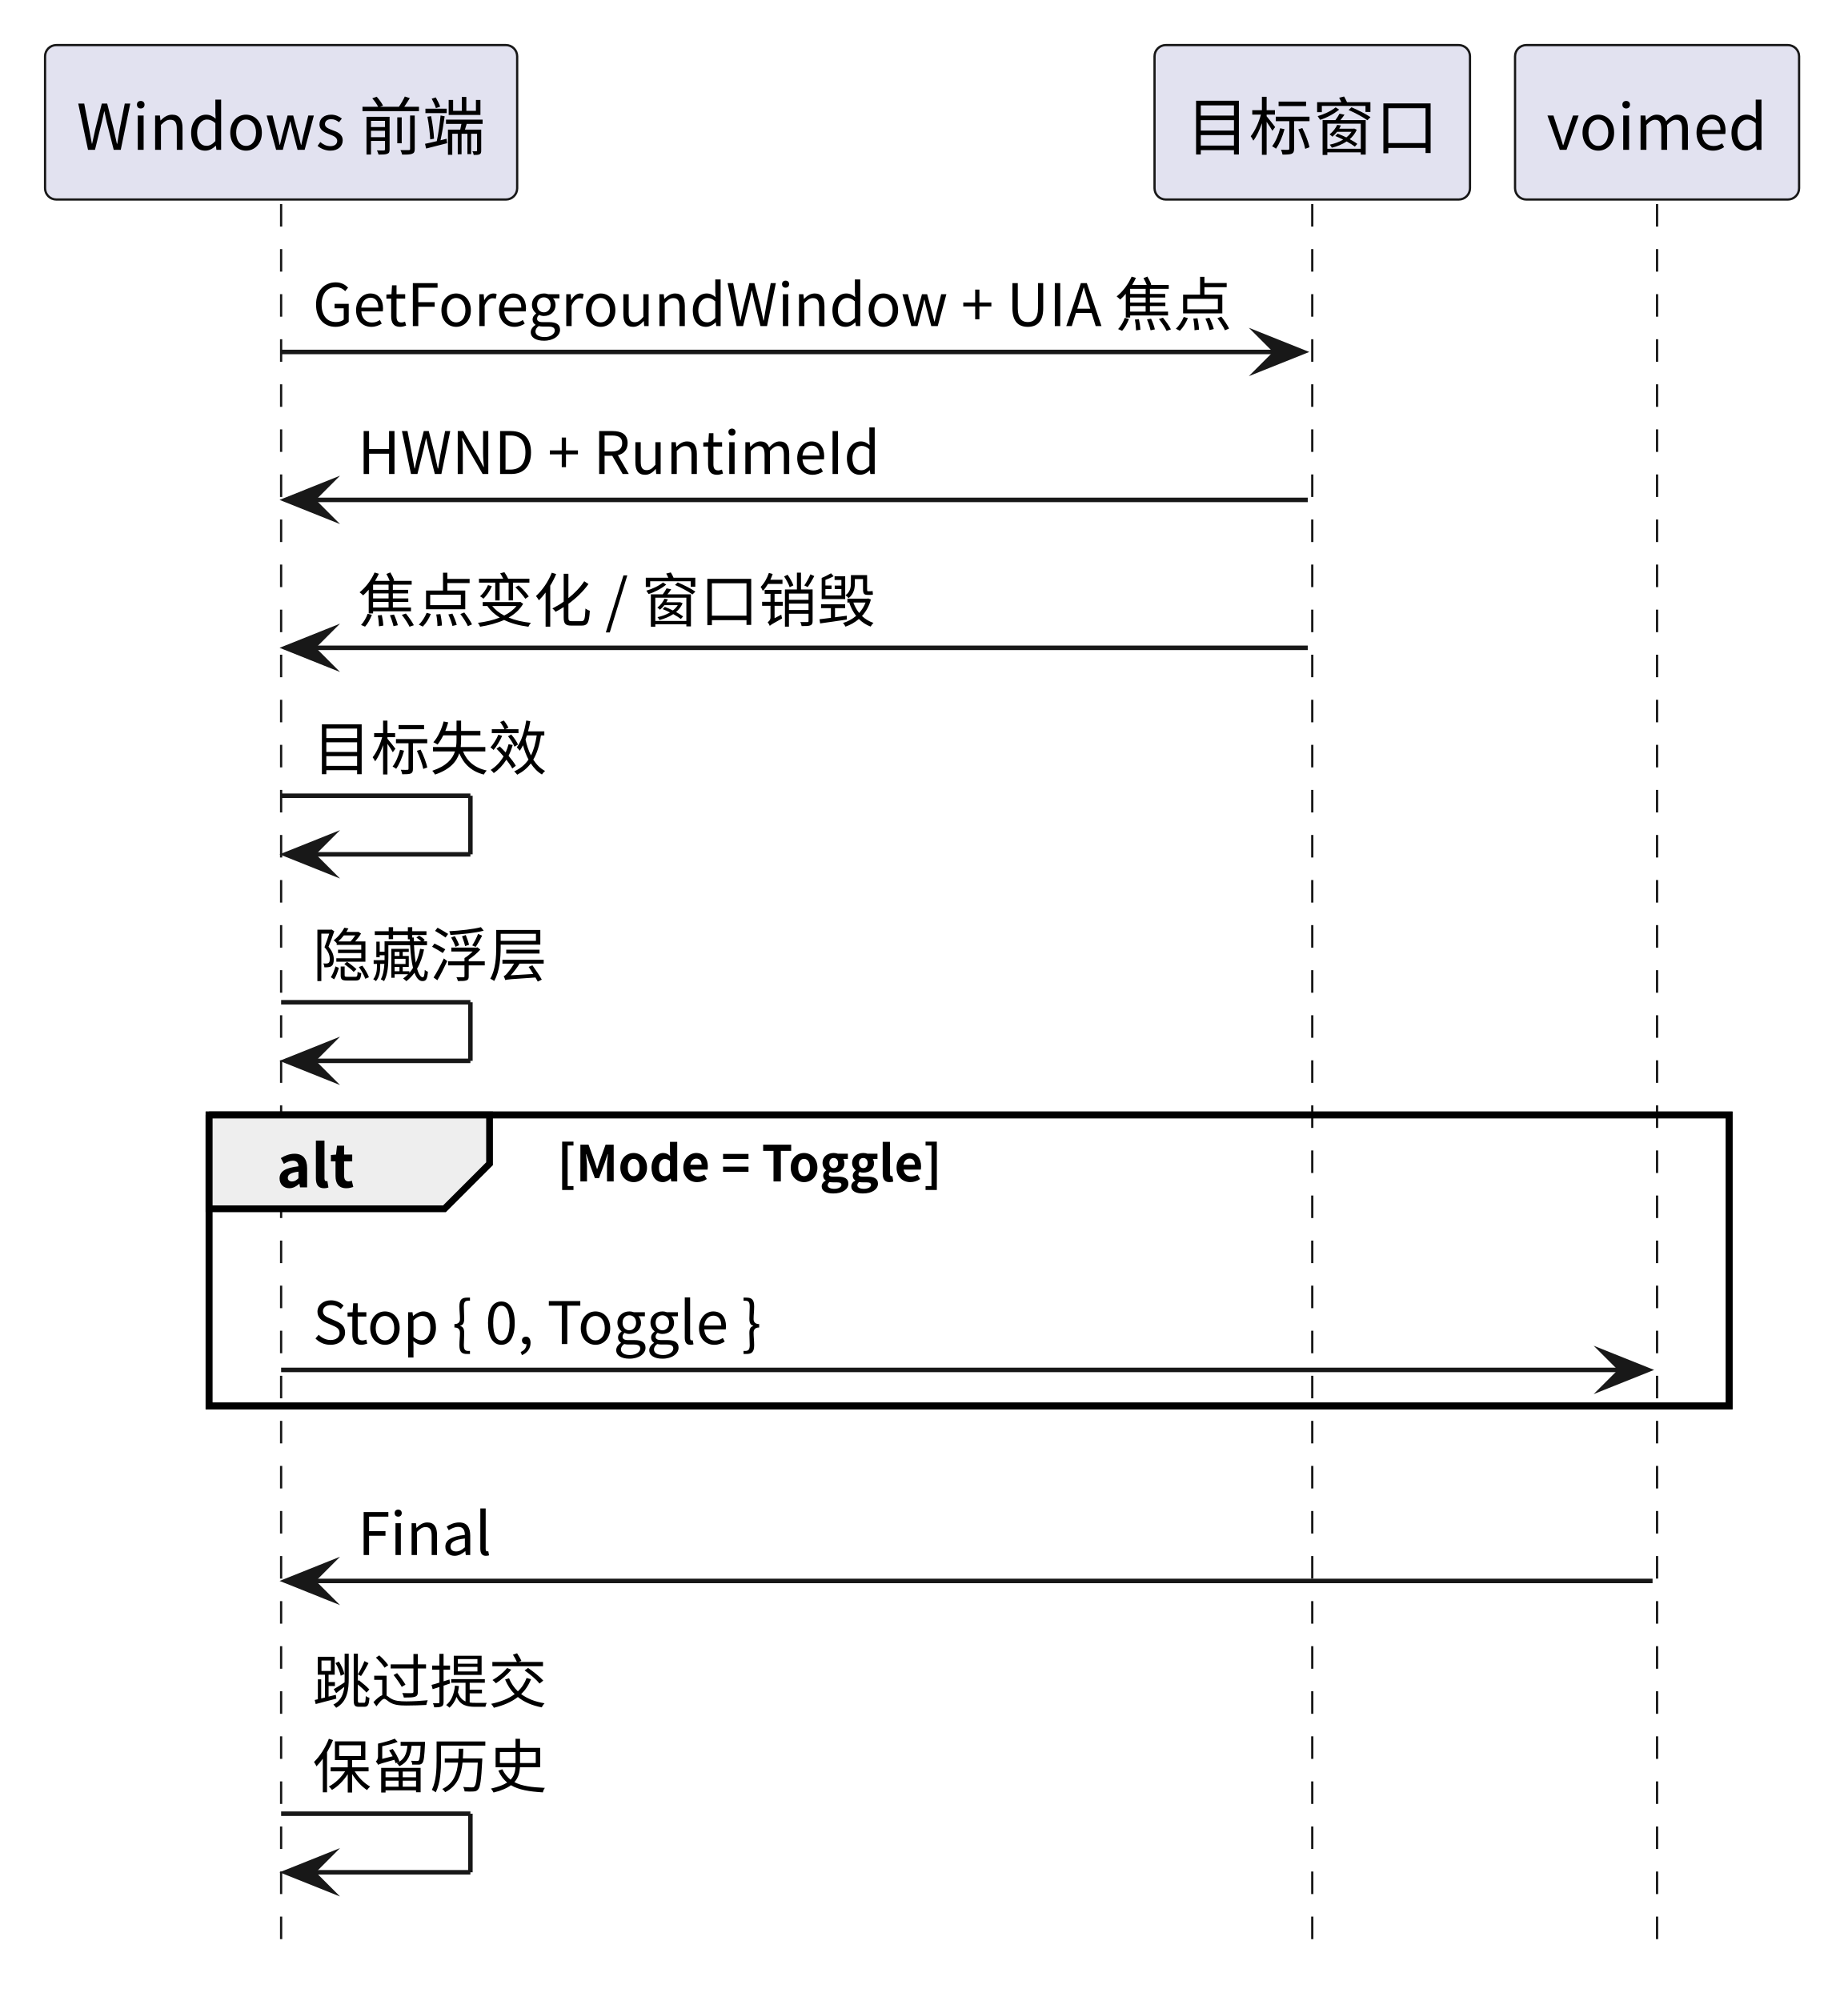
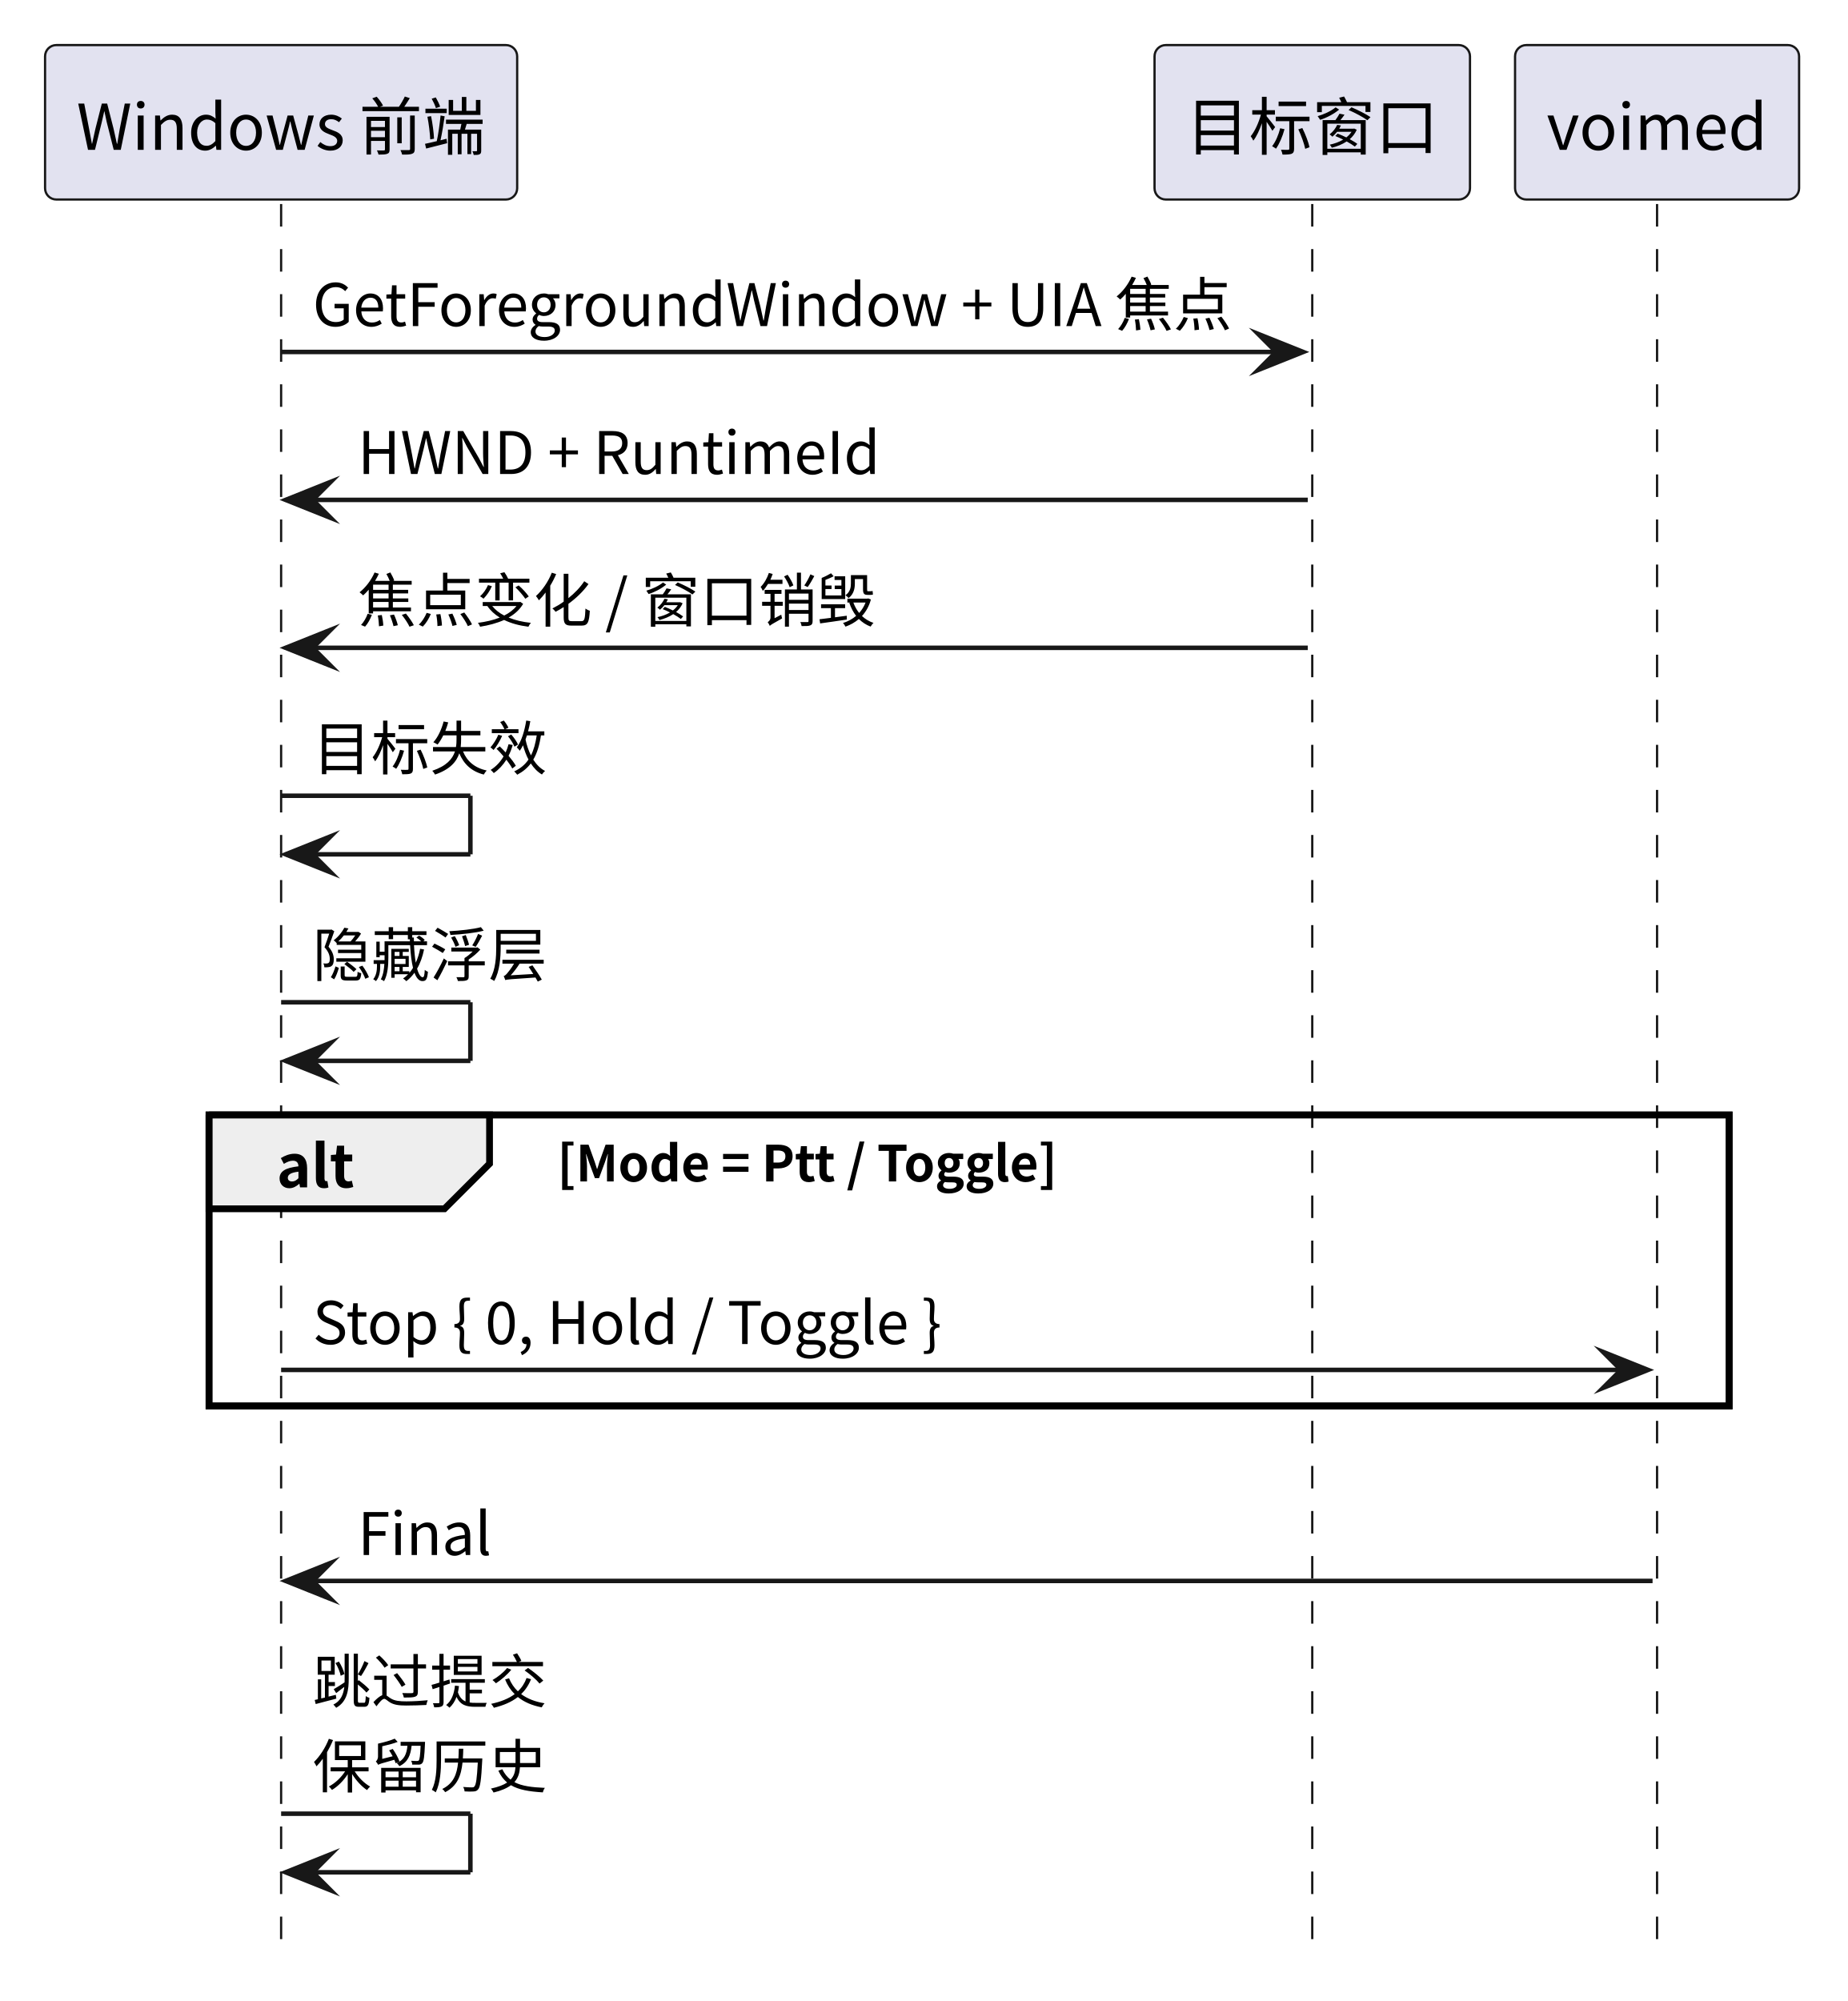
<svg xmlns="http://www.w3.org/2000/svg" version="1.1" data-diagram-type="SEQUENCE" style="width:410px;height:444px;background:#FFFFFF;" width="410px" height="444px" viewBox="0 0 410 444" zoomAndPan="magnify" preserveAspectRatio="none" contentStyleType="text/css">
  <defs />
  <g font-family="sans-serif" lengthAdjust="spacing">
    <rect x="46.381" y="247.392" width="337.329" height="64.576" fill="none" style="stroke:#000;stroke-width:1.5;" />
    <g>
      <rect x="58.881" y="45.272" width="8" height="388.168" fill="#000" fill-opacity="0" />
      <line x1="62.381" y1="45.272" x2="62.381" y2="433.44" style="stroke:#181818;stroke-width:0.5;stroke-dasharray:5,5;" />
    </g>
    <g>
      <rect x="287.696" y="45.272" width="8" height="388.168" fill="#000" fill-opacity="0" />
      <line x1="291.196" y1="45.272" x2="291.196" y2="433.44" style="stroke:#181818;stroke-width:0.5;stroke-dasharray:5,5;" />
    </g>
    <g>
      <rect x="364.21" y="45.272" width="8" height="388.168" fill="#000" fill-opacity="0" />
      <line x1="367.71" y1="45.272" x2="367.71" y2="433.44" style="stroke:#181818;stroke-width:0.5;stroke-dasharray:5,5;" />
    </g>
    <rect x="10" y="10" width="104.762" height="34.272" fill="#E2E2F0" style="stroke:#181818;stroke-width:0.5;" rx="2.5" ry="2.5" />
    <text x="17" y="33.24" fill="#000" font-size="14" textLength="90.762" font-family="'Noto Sans CJK SC'">Windows 前端</text>
    <rect x="256.196" y="10" width="70" height="34.272" fill="#E2E2F0" style="stroke:#181818;stroke-width:0.5;" rx="2.5" ry="2.5" />
    <text x="263.196" y="33.24" fill="#000" font-size="14" textLength="56" font-family="'Noto Sans CJK SC'">目标窗口</text>
    <rect x="336.196" y="10" width="63.028" height="34.272" fill="#E2E2F0" style="stroke:#181818;stroke-width:0.5;" rx="2.5" ry="2.5" />
    <text x="343.196" y="33.24" fill="#000" font-size="14" textLength="49.028" font-family="'Noto Sans CJK SC'">voimed</text>
    <polygon points="279.196,74.096,289.196,78.096,279.196,82.096,283.196,78.096" fill="#181818" style="stroke:#181818;stroke-width:1;stroke-linejoin:miter;stroke-miterlimit:10;" />
    <line x1="62.381" y1="78.096" x2="285.196" y2="78.096" style="stroke:#181818;stroke-width:1;" />
    <text x="69.381" y="72.352" fill="#000" font-size="13" textLength="204.815" font-family="'Noto Sans CJK SC'">GetForegroundWindow + UIA 焦点</text>
    <polygon points="73.381,106.92,63.381,110.92,73.381,114.92,69.381,110.92" fill="#181818" style="stroke:#181818;stroke-width:1;stroke-linejoin:miter;stroke-miterlimit:10;" />
    <line x1="67.381" y1="110.92" x2="290.196" y2="110.92" style="stroke:#181818;stroke-width:1;" />
    <text x="79.381" y="105.176" fill="#000" font-size="13" textLength="115.921" font-family="'Noto Sans CJK SC'">HWND + RuntimeId</text>
    <polygon points="73.381,139.744,63.381,143.744,73.381,147.744,69.381,143.744" fill="#181818" style="stroke:#181818;stroke-width:1;stroke-linejoin:miter;stroke-miterlimit:10;" />
    <line x1="67.381" y1="143.744" x2="290.196" y2="143.744" style="stroke:#181818;stroke-width:1;" />
    <text x="79.381" y="138" fill="#000" font-size="13" textLength="114.92" font-family="'Noto Sans CJK SC'">焦点变化 / 窗口销毁</text>
    <line x1="62.381" y1="176.568" x2="104.381" y2="176.568" style="stroke:#181818;stroke-width:1;" />
    <line x1="104.381" y1="176.568" x2="104.381" y2="189.568" style="stroke:#181818;stroke-width:1;" />
    <line x1="63.381" y1="189.568" x2="104.381" y2="189.568" style="stroke:#181818;stroke-width:1;" />
    <polygon points="73.381,185.568,63.381,189.568,73.381,193.568,69.381,189.568" fill="#181818" style="stroke:#181818;stroke-width:1;stroke-linejoin:miter;stroke-miterlimit:10;" />
    <text x="69.381" y="170.824" fill="#000" font-size="13" textLength="52" font-family="'Noto Sans CJK SC'">目标失效</text>
    <line x1="62.381" y1="222.392" x2="104.381" y2="222.392" style="stroke:#181818;stroke-width:1;" />
    <line x1="104.381" y1="222.392" x2="104.381" y2="235.392" style="stroke:#181818;stroke-width:1;" />
    <line x1="63.381" y1="235.392" x2="104.381" y2="235.392" style="stroke:#181818;stroke-width:1;" />
    <polygon points="73.381,231.392,63.381,235.392,73.381,239.392,69.381,235.392" fill="#181818" style="stroke:#181818;stroke-width:1;stroke-linejoin:miter;stroke-miterlimit:10;" />
    <text x="69.381" y="216.648" fill="#000" font-size="13" textLength="52" font-family="'Noto Sans CJK SC'">隐藏浮层</text>
    <path d="M46.381,247.392 L108.632,247.392 L108.632,258.216 L98.632,268.216 L46.381,268.216 L46.381,247.392" style="stroke:#000;stroke-width:1.5;" fill="#EEE" />
    <rect x="46.381" y="247.392" width="337.329" height="64.576" fill="none" style="stroke:#000;stroke-width:1.5;" />
    <text x="61.381" y="263.472" fill="#000" font-size="13" textLength="17.251" font-weight="700" font-family="'Noto Sans CJK SC'">alt</text>
-     <text x="123.632" y="262.152" fill="#000" font-size="11" textLength="86.294" font-weight="700" font-family="'Noto Sans CJK SC'">[Mode = Toggle]</text>
+     <text x="123.632" y="262.152" fill="#000" font-size="11" textLength="112.144" font-weight="700" font-family="'Noto Sans CJK SC'">[Mode = Ptt / Toggle]</text>
    <polygon points="355.71,299.968,365.71,303.968,355.71,307.968,359.71,303.968" fill="#181818" style="stroke:#181818;stroke-width:1;stroke-linejoin:miter;stroke-miterlimit:10;" />
    <line x1="62.381" y1="303.968" x2="361.71" y2="303.968" style="stroke:#181818;stroke-width:1;" />
-     <text x="69.381" y="298.224" fill="#000" font-size="13" textLength="101.075" font-family="'Noto Sans CJK SC'">Stop { 0, Toggle }</text>
+     <text x="69.381" y="298.224" fill="#000" font-size="13" textLength="141.089" font-family="'Noto Sans CJK SC'">Stop { 0, Hold / Toggle }</text>
    <polygon points="73.381,346.792,63.381,350.792,73.381,354.792,69.381,350.792" fill="#181818" style="stroke:#181818;stroke-width:1;stroke-linejoin:miter;stroke-miterlimit:10;" />
    <line x1="67.381" y1="350.792" x2="366.71" y2="350.792" style="stroke:#181818;stroke-width:1;" />
    <text x="79.381" y="345.048" fill="#000" font-size="13" textLength="29.692" font-family="'Noto Sans CJK SC'">Final</text>
    <line x1="62.381" y1="402.44" x2="104.381" y2="402.44" style="stroke:#181818;stroke-width:1;" />
    <line x1="104.381" y1="402.44" x2="104.381" y2="415.44" style="stroke:#181818;stroke-width:1;" />
    <line x1="63.381" y1="415.44" x2="104.381" y2="415.44" style="stroke:#181818;stroke-width:1;" />
    <polygon points="73.381,411.44,63.381,415.44,73.381,419.44,69.381,415.44" fill="#181818" style="stroke:#181818;stroke-width:1;stroke-linejoin:miter;stroke-miterlimit:10;" />
    <text x="69.381" y="377.872" fill="#000" font-size="13" textLength="52" font-family="'Noto Sans CJK SC'">跳过提交</text>
    <text x="69.381" y="396.696" fill="#000" font-size="13" textLength="52" font-family="'Noto Sans CJK SC'">保留历史</text>
  </g>
</svg>
